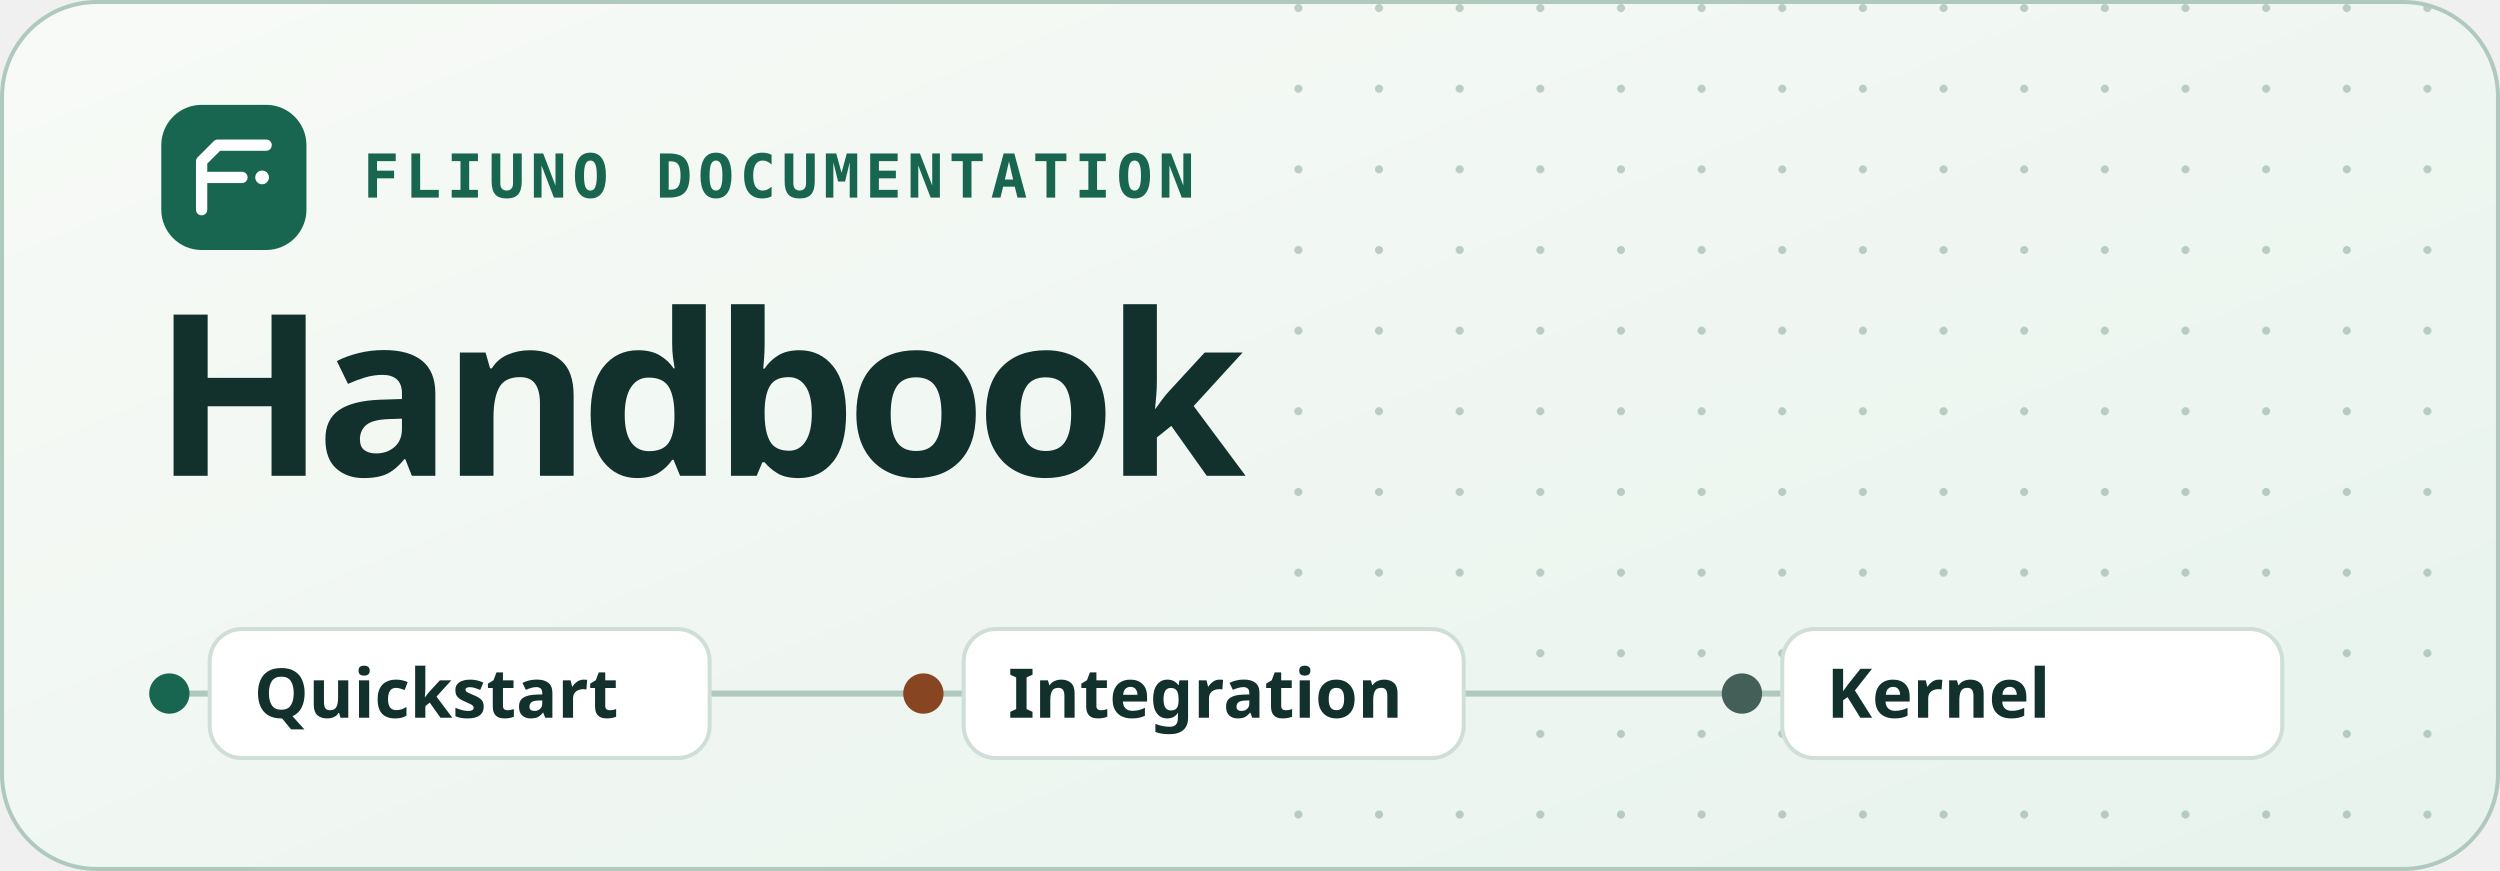
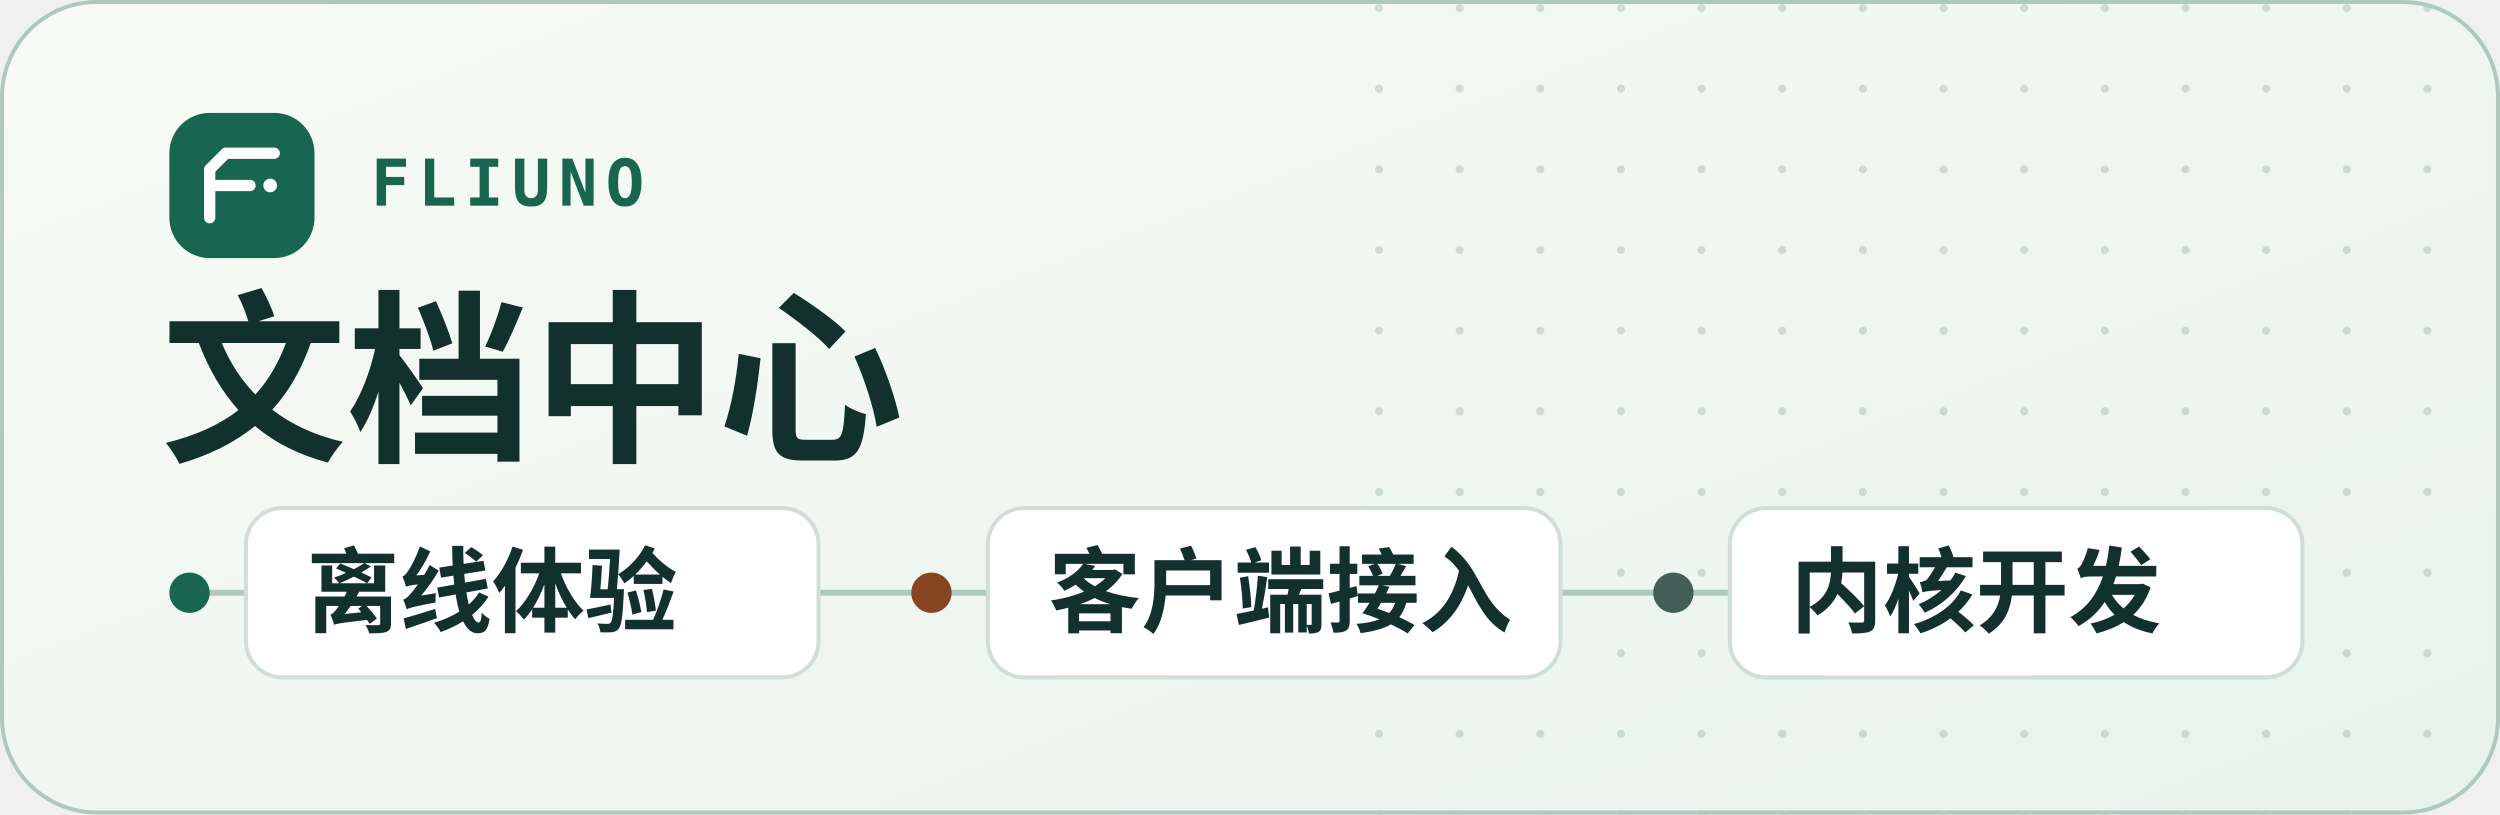
- <svg xmlns="http://www.w3.org/2000/svg" width="620" height="216" viewBox="0 0 620 216" role="img" aria-labelledby="title desc">
+ <svg xmlns="http://www.w3.org/2000/svg" width="620" height="202" viewBox="0 0 620 202" role="img" aria-labelledby="title desc">
  <defs>
    <linearGradient id="paper" x1="0%" y1="10%" x2="100%" y2="95%">
      <stop stop-color="#f7faf6" />
      <stop offset="1" stop-color="#e8f3ed" />
    </linearGradient>
    <pattern id="grid" width="20" height="20" patternUnits="userSpaceOnUse">
-       <circle cx="2" cy="2" r="1" fill="#60877b" opacity=".38" />
+       <circle cx="2" cy="2" r="1" fill="#60877b" opacity=".25" />
    </pattern>
    <clipPath id="frame">
-       <rect width="620" height="216" rx="24" />
+       <rect width="620" height="202" rx="24" />
    </clipPath>
  </defs>
  <g clip-path="url(#frame)">
-     <rect width="620" height="216" fill="url(#paper)" />
-     <rect x="319" width="301" height="216" fill="url(#grid)" />
-     <g transform="translate(40 26)">
+     <rect width="620" height="202" fill="url(#paper)" />
+     <rect x="324" width="296" height="202" fill="url(#grid)" />
+     <g transform="translate(42 28)">
      <rect width="36" height="36" rx="10" fill="#18664f" />
      <path d="M10 26V14l4-4h12M10 18h10" fill="none" stroke="#ffffff" stroke-width="2.8" stroke-linecap="round" stroke-linejoin="round" />
      <circle cx="25" cy="18" r="1.7" fill="#ffffff" />
    </g>
-     <text x="90" y="49" font-family="ui-monospace, Cascadia Mono, Consolas, monospace" font-size="15" font-weight="650" letter-spacing="1.35" fill="#18664f">FLIUNO DOCUMENTATION</text>
-     <text x="38" y="118" font-family="system-ui, Segoe UI, sans-serif" font-size="56" font-weight="740" letter-spacing="-2.5" fill="#12302c">Handbook</text>
-     <path d="M42 172H564" fill="none" stroke="#afc9bf" stroke-width="1.5" />
-     <circle cx="42" cy="172" r="5" fill="#18664f" />
-     <rect x="52" y="156" width="124" height="32" rx="8" fill="#ffffff" stroke="#cfdfd7" />
-     <text x="63" y="178" font-family="system-ui, Segoe UI, sans-serif" font-size="17" font-weight="630" letter-spacing="0" fill="#12302c">Quickstart</text>
-     <circle cx="229" cy="172" r="5" fill="#874521" />
-     <rect x="239" y="156" width="124" height="32" rx="8" fill="#ffffff" stroke="#cfdfd7" />
-     <text x="250" y="178" font-family="system-ui, Segoe UI, sans-serif" font-size="17" font-weight="630" letter-spacing="0" fill="#12302c">Integration</text>
-     <circle cx="432" cy="172" r="5" fill="#435f58" />
-     <rect x="442" y="156" width="124" height="32" rx="8" fill="#ffffff" stroke="#cfdfd7" />
-     <text x="453" y="178" font-family="system-ui, Segoe UI, sans-serif" font-size="17" font-weight="630" letter-spacing="0" fill="#12302c">Kernel</text>
+     <text x="92" y="51" font-family="ui-monospace, Cascadia Mono, Consolas, monospace" font-size="16" font-weight="650" letter-spacing="2" fill="#18664f">FLIUNO</text>
+     <text x="40" y="111" font-family="system-ui, Segoe UI, PingFang SC, Microsoft YaHei, Noto Sans CJK SC, sans-serif" font-size="46" font-weight="700" letter-spacing="0" fill="#12302c">文档中心</text>
+     <path d="M47 147H565" fill="none" stroke="#afc9bf" stroke-width="1.5" />
+     <circle cx="47" cy="147" r="5" fill="#18664f" />
+     <rect x="61" y="126" width="142" height="42" rx="9" fill="#ffffff" stroke="#cfdfd7" />
+     <text x="76" y="155" font-family="system-ui, Segoe UI, PingFang SC, Microsoft YaHei, Noto Sans CJK SC, sans-serif" font-size="23" font-weight="600" letter-spacing="0" fill="#12302c">离线体验</text>
+     <circle cx="231" cy="147" r="5" fill="#874521" />
+     <rect x="245" y="126" width="142" height="42" rx="9" fill="#ffffff" stroke="#cfdfd7" />
+     <text x="260" y="155" font-family="system-ui, Segoe UI, PingFang SC, Microsoft YaHei, Noto Sans CJK SC, sans-serif" font-size="23" font-weight="600" letter-spacing="0" fill="#12302c">客户端接入</text>
+     <circle cx="415" cy="147" r="5" fill="#435f58" />
+     <rect x="429" y="126" width="142" height="42" rx="9" fill="#ffffff" stroke="#cfdfd7" />
+     <text x="444" y="155" font-family="system-ui, Segoe UI, PingFang SC, Microsoft YaHei, Noto Sans CJK SC, sans-serif" font-size="23" font-weight="600" letter-spacing="0" fill="#12302c">内核开发</text>
  </g>
-   <rect x=".5" y=".5" width="619" height="215" rx="23.5" fill="none" stroke="#afc9bf" />
+   <rect x=".5" y=".5" width="619" height="201" rx="23.5" fill="none" stroke="#afc9bf" />
</svg>
